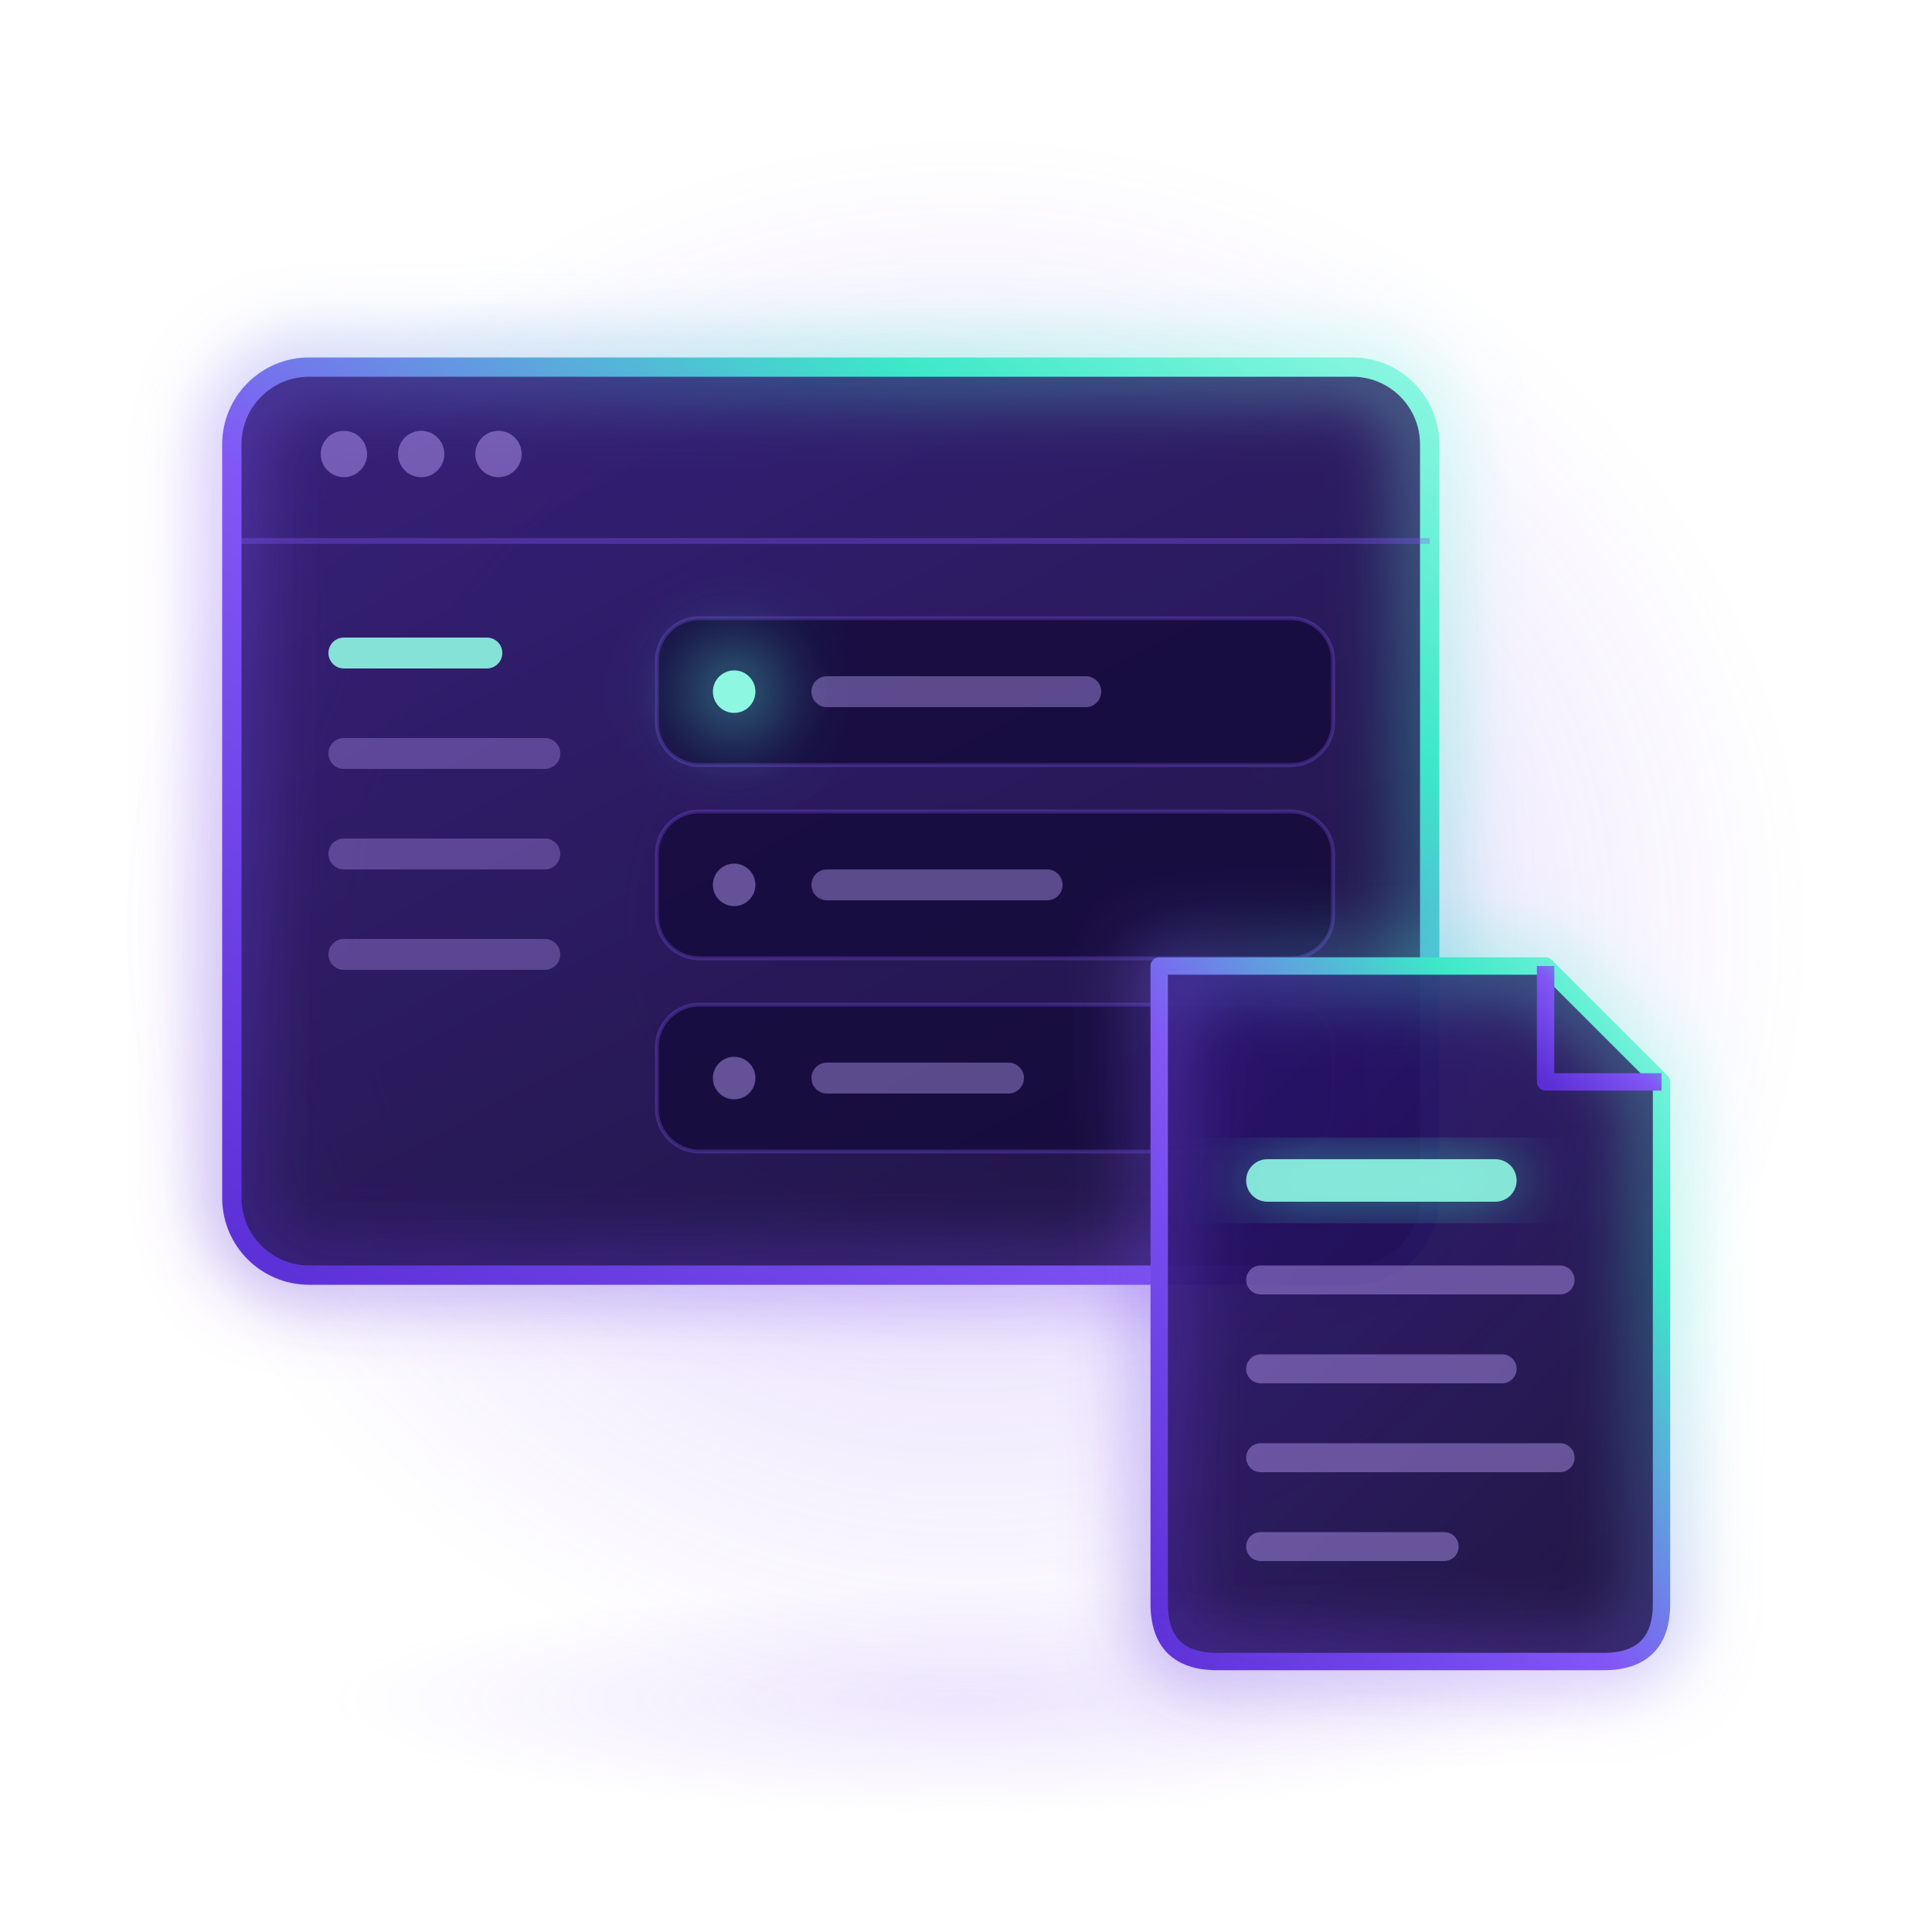
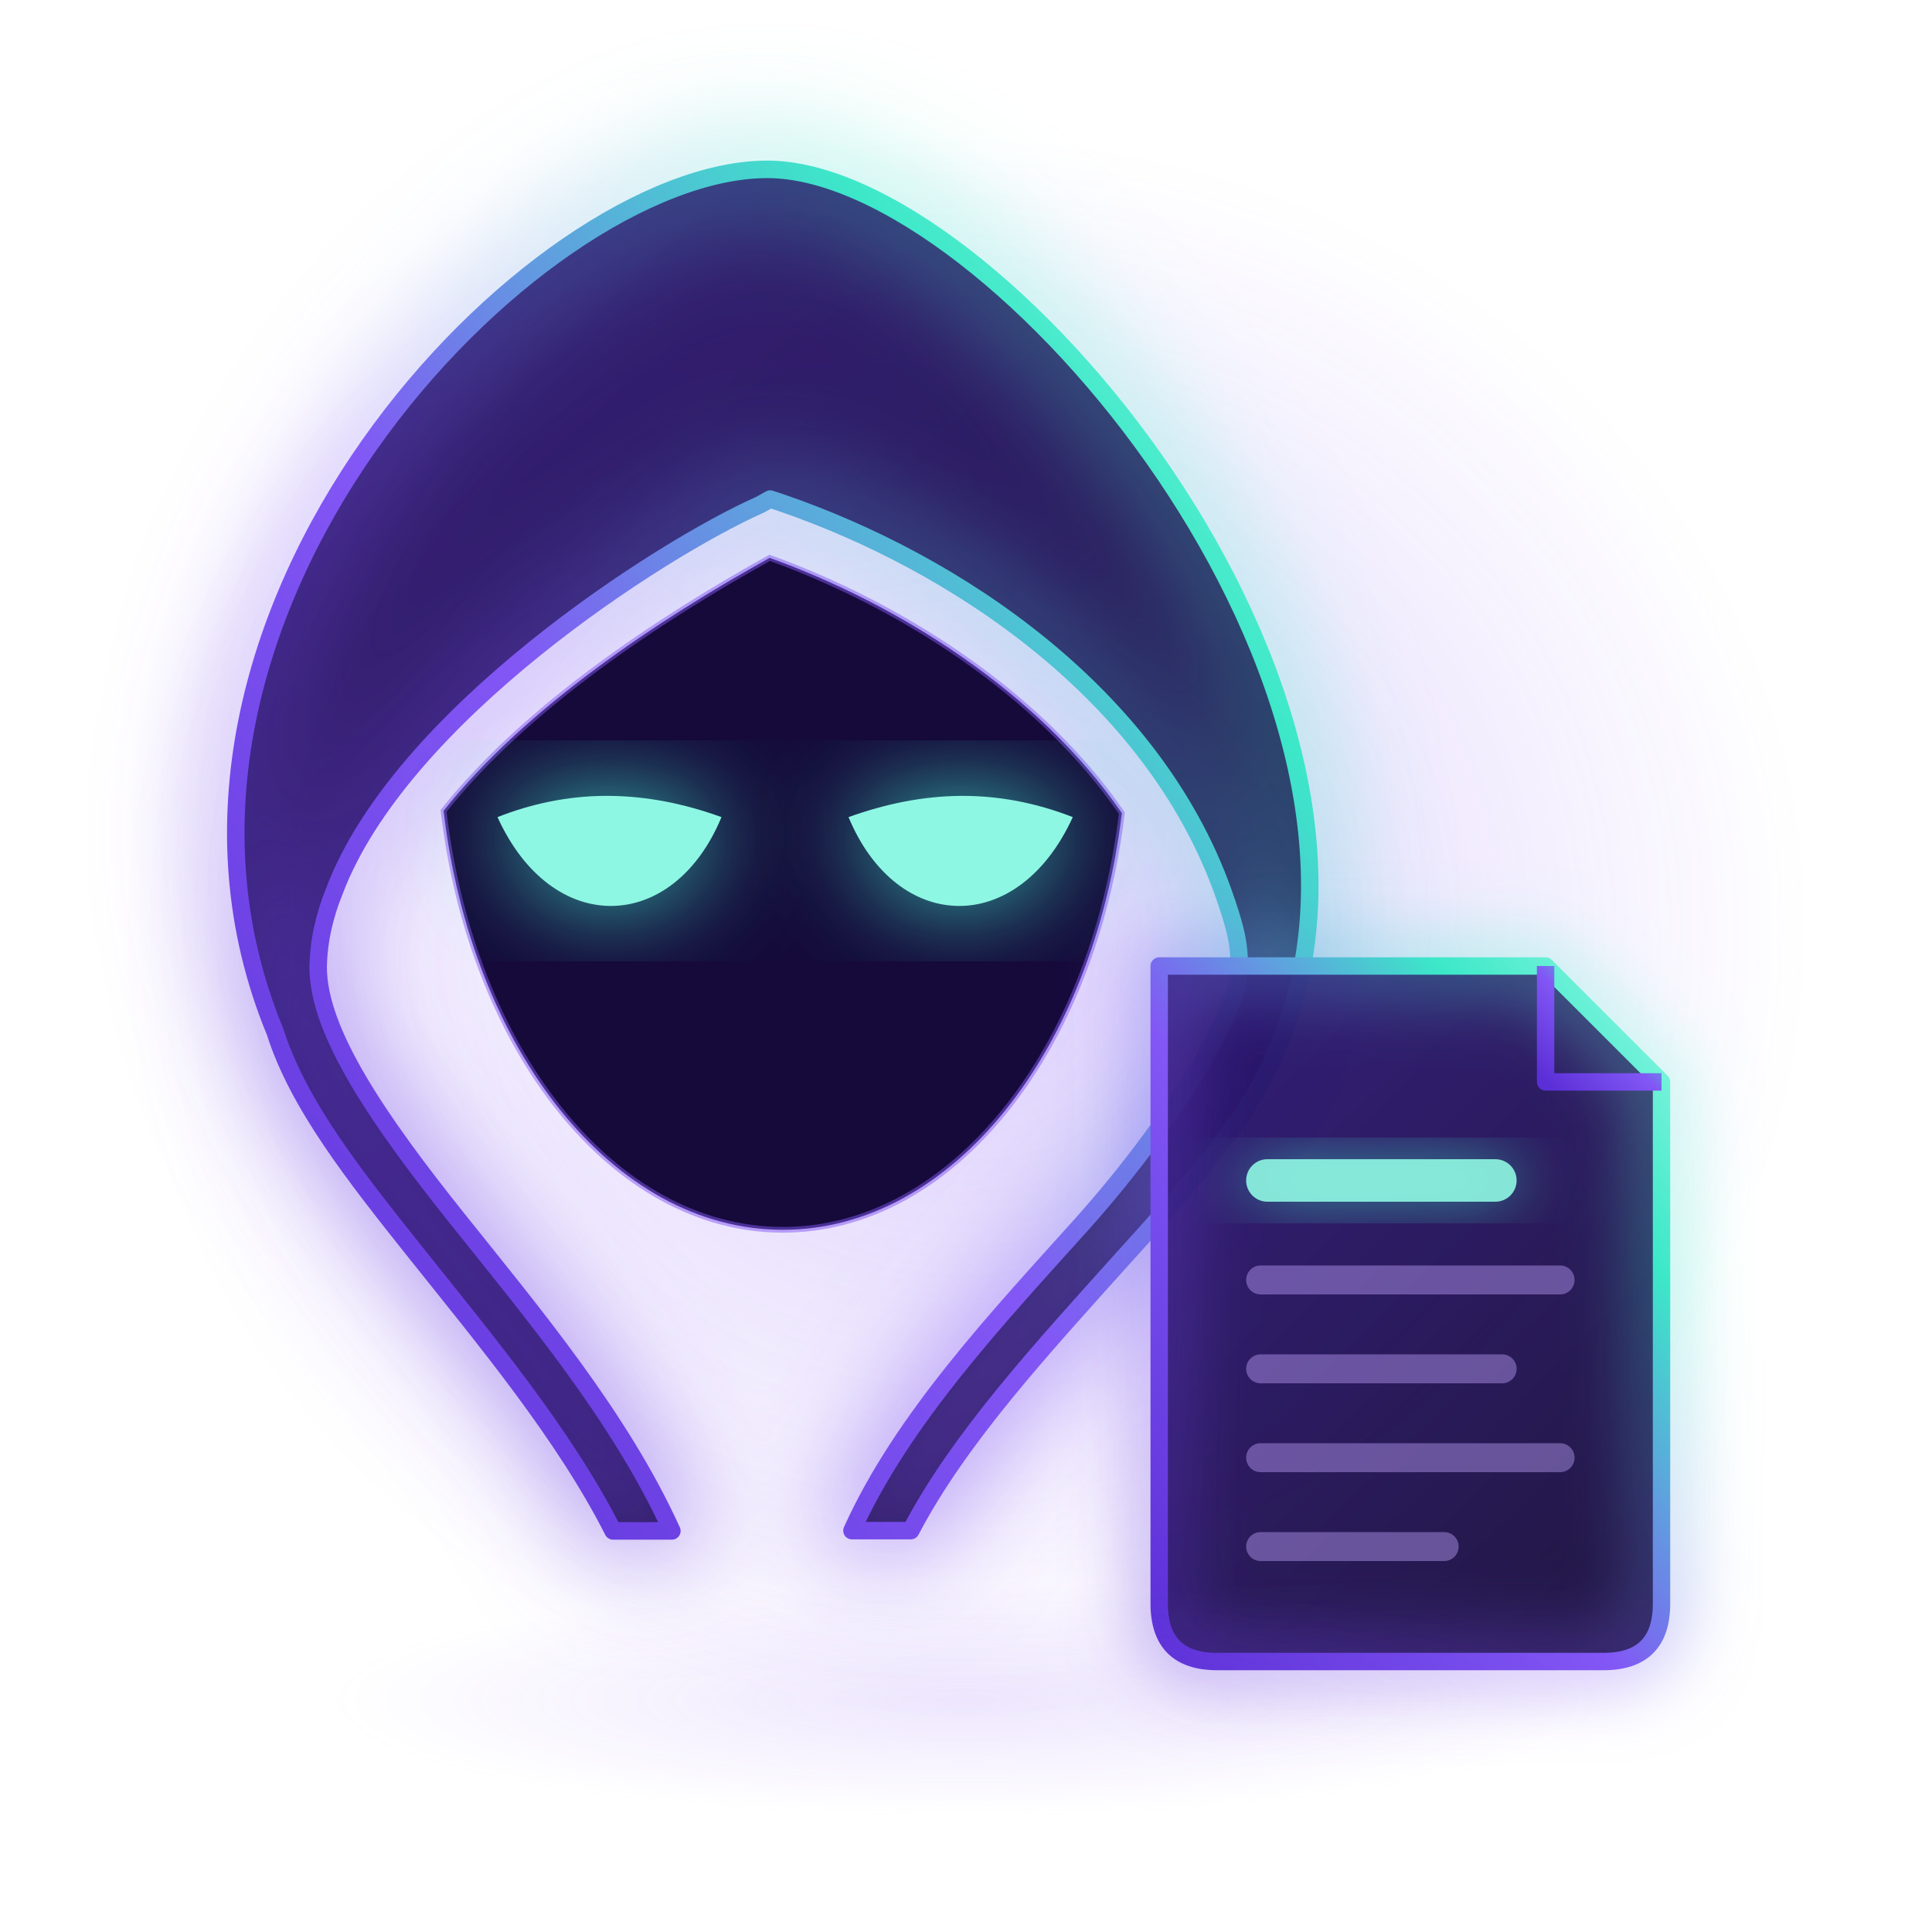
<svg xmlns="http://www.w3.org/2000/svg" viewBox="0 0 1000 1000" width="1000" height="1000">
  <defs>
    <linearGradient id="dhMgrDocsRim" x1="0" y1="1" x2="1" y2="0">
      <stop offset="0" stop-color="#5b2fd6" />
      <stop offset=".45" stop-color="#8257f5" />
      <stop offset=".78" stop-color="#3ce8c8" />
      <stop offset="1" stop-color="#8ef7e2" />
    </linearGradient>
    <linearGradient id="dhMgrDocsBody" x1=".15" y1="0" x2=".85" y2="1">
      <stop offset="0" stop-color="#2b1470" stop-opacity=".95" />
      <stop offset="1" stop-color="#150a3a" stop-opacity=".95" />
    </linearGradient>
    <linearGradient id="dhMgrDocsLane" x1="0" y1="0" x2="1" y2="0">
      <stop offset="0" stop-color="#8257f5" stop-opacity=".08" />
      <stop offset=".5" stop-color="#8257f5" stop-opacity=".55" />
      <stop offset="1" stop-color="#3ce8c8" stop-opacity=".08" />
    </linearGradient>
    <radialGradient id="dhMgrDocsAmbient" cx=".5" cy=".5" r=".5">
      <stop offset="0" stop-color="#8b5cf6" stop-opacity=".3" />
      <stop offset="1" stop-color="#8b5cf6" stop-opacity="0" />
    </radialGradient>
    <radialGradient id="dhMgrDocsGlow" cx=".5" cy=".5" r=".5">
      <stop offset="0" stop-color="#8ef7e2" stop-opacity=".95" />
      <stop offset=".45" stop-color="#3ce8c8" stop-opacity=".6" />
      <stop offset="1" stop-color="#22b6d6" stop-opacity="0" />
    </radialGradient>
    <filter id="dhMgrDocsSoft" x="-50%" y="-50%" width="200%" height="200%">
      <feGaussianBlur stdDeviation="18" />
    </filter>
    <filter id="dhMgrDocsSofter" x="-60%" y="-60%" width="220%" height="220%">
      <feGaussianBlur stdDeviation="52" />
    </filter>
  </defs>
  <ellipse cx="500" cy="480" rx="440" ry="410" fill="url(#dhMgrDocsAmbient)" opacity="1.0" />
-   <rect x="120" y="190" width="620" height="470" rx="40" fill="url(#dhMgrDocsBody)" stroke="#8257f5" stroke-opacity=".35" stroke-width="2" />
-   <rect x="120" y="190" width="620" height="470" rx="40" fill="none" stroke="url(#dhMgrDocsRim)" stroke-width="22" filter="url(#dhMgrDocsSoft)" opacity=".5" />
-   <rect x="120" y="190" width="620" height="470" rx="40" fill="none" stroke="url(#dhMgrDocsRim)" stroke-width="10" stroke-linejoin="round" />
-   <path d="M 120 280 H 740" stroke="#8257f5" stroke-opacity=".35" stroke-width="3" />
-   <circle cx="178" cy="235" r="12" fill="#c0a4ff" opacity=".45" />
-   <circle cx="218" cy="235" r="12" fill="#c0a4ff" opacity=".45" />
-   <circle cx="258" cy="235" r="12" fill="#c0a4ff" opacity=".45" />
-   <rect x="170" y="330" width="90" height="16" rx="8" fill="#8ef7e2" opacity="0.9" />
-   <rect x="170" y="382" width="120" height="16" rx="8" fill="#c0a4ff" opacity="0.32" />
-   <rect x="170" y="434" width="120" height="16" rx="8" fill="#c0a4ff" opacity="0.32" />
-   <rect x="170" y="486" width="120" height="16" rx="8" fill="#c0a4ff" opacity="0.32" />
-   <rect x="340" y="320" width="350" height="76" rx="22" fill="#150a3a" fill-opacity=".8" stroke="#8257f5" stroke-opacity=".3" stroke-width="2" />
-   <circle cx="380" cy="358" r="35" fill="url(#dhMgrDocsGlow)" filter="url(#dhMgrDocsSoft)" opacity=".7" />
-   <circle cx="380" cy="358" r="11" fill="#8ef7e2" />
-   <rect x="420" y="350" width="150" height="16" rx="8" fill="#c0a4ff" opacity="0.4" />
-   <rect x="340" y="420" width="350" height="76" rx="22" fill="#150a3a" fill-opacity=".8" stroke="#8257f5" stroke-opacity=".3" stroke-width="2" />
-   <circle cx="380" cy="458" r="11" fill="#c0a4ff" opacity=".45" />
-   <rect x="420" y="450" width="130" height="16" rx="8" fill="#c0a4ff" opacity="0.4" />
-   <rect x="340" y="520" width="350" height="76" rx="22" fill="#150a3a" fill-opacity=".8" stroke="#8257f5" stroke-opacity=".3" stroke-width="2" />
-   <circle cx="380" cy="558" r="11" fill="#c0a4ff" opacity=".45" />
-   <rect x="420" y="550" width="110" height="16" rx="8" fill="#c0a4ff" opacity="0.4" />
+   <path transform="translate(20.0 60.0) scale(1.4844)" d="M254.1 18.63c-81.4 0-231.43 155.97-171.63 300.77 8 25.3 27.83 50.4 49.13 77.1 24.4 30.6 51.6 63.2 68.7 96.9h20.5c-18.1-39.8-48.5-75.9-74.6-108.6-27.4-34.3-48.73-65.2-48.73-87.9.1-9.1 2.23-18.1 5.53-26.3 23-61.4 114-119.7 148.5-135l3.6-2 3.9 1.3c60.9 20.9 129.3 66.7 154 135.7 4.1 11.7 5.9 18 5.6 27.3-.5 15.8-24.5 54.7-55 88.7-29.1 32.4-62.4 67.7-80 106.7h20.5c16.8-32.2 46.2-64 73.3-94.2 23.2-25.6 45.3-50 54.9-74.8 52.9-124-99.2-305.67-178.2-305.67z" fill="url(#dhMgrDocsBody)" stroke="#8257f5" stroke-opacity=".35" stroke-width="2" />
+   <path transform="translate(20.0 60.0) scale(1.4844)" d="M254.1 18.63c-81.4 0-231.43 155.97-171.63 300.77 8 25.3 27.83 50.4 49.13 77.1 24.4 30.6 51.6 63.2 68.7 96.9h20.5c-18.1-39.8-48.5-75.9-74.6-108.6-27.4-34.3-48.73-65.2-48.73-87.9.1-9.1 2.23-18.1 5.53-26.3 23-61.4 114-119.7 148.5-135l3.6-2 3.9 1.3c60.9 20.9 129.3 66.7 154 135.7 4.1 11.7 5.9 18 5.6 27.3-.5 15.8-24.5 54.7-55 88.7-29.1 32.4-62.4 67.7-80 106.7h20.5c16.8-32.2 46.2-64 73.3-94.2 23.2-25.6 45.3-50 54.9-74.8 52.9-124-99.2-305.67-178.2-305.67z" fill="none" stroke="url(#dhMgrDocsRim)" stroke-width="18.1" filter="url(#dhMgrDocsSoft)" opacity=".5" />
+   <path transform="translate(20.0 60.0) scale(1.4844)" d="M254.1 18.63c-81.4 0-231.43 155.97-171.63 300.77 8 25.3 27.83 50.4 49.13 77.1 24.4 30.6 51.6 63.2 68.7 96.9h20.5c-18.1-39.8-48.5-75.9-74.6-108.6-27.4-34.3-48.73-65.2-48.73-87.9.1-9.1 2.23-18.1 5.53-26.3 23-61.4 114-119.7 148.5-135l3.6-2 3.9 1.3c60.9 20.9 129.3 66.7 154 135.7 4.1 11.7 5.9 18 5.6 27.3-.5 15.8-24.5 54.7-55 88.7-29.1 32.4-62.4 67.7-80 106.7h20.5c16.8-32.2 46.2-64 73.3-94.2 23.2-25.6 45.3-50 54.9-74.8 52.9-124-99.2-305.67-178.2-305.67z" fill="none" stroke="url(#dhMgrDocsRim)" stroke-width="6.1" stroke-linejoin="round" />
+   <path transform="translate(20.0 60.0) scale(1.4844)" d="M254.9 154.1c-38.7 21.5-85.1 52.2-113.7 88.2 9.7 83 59 146.1 118.3 146.1 59.2 0 108.3-62.7 118.2-145.3-28.9-42.1-78-72.9-122.8-89z" fill="#150a3a" stroke="#8257f5" stroke-opacity=".5" stroke-width="2.0" />
+   <path transform="translate(20.0 60.0) scale(1.4844)" d="M196.6 237.1h2.4c13.1.1 26.1 2.7 39.1 7.4-16.8 40.6-59 42-78.1 0 12.2-4.8 24.4-7.2 36.6-7.4z" fill="#3ce8c9" filter="url(#dhMgrDocsSoft)" opacity=".85" />
+   <path transform="translate(20.0 60.0) scale(1.4844)" d="M196.6 237.1h2.4c13.1.1 26.1 2.7 39.1 7.4-16.8 40.6-59 42-78.1 0 12.2-4.8 24.4-7.2 36.6-7.4z" fill="#8ef7e3" />
+   <path transform="translate(20.0 60.0) scale(1.4844)" d="M321.5 237.1c13-.1 26 2.3 39.1 7.4-19.2 42-61.3 40.6-78.2 0 13.1-4.7 26.1-7.3 39.1-7.4z" fill="#3ce8c9" filter="url(#dhMgrDocsSoft)" opacity=".85" />
+   <path transform="translate(20.0 60.0) scale(1.4844)" d="M321.5 237.1c13-.1 26 2.3 39.1 7.4-19.2 42-61.3 40.6-78.2 0 13.1-4.7 26.1-7.3 39.1-7.4z" fill="#8ef7e3" />
  <path d="M 600 500 H 800 L 860 560 V 830 Q 860 860 830 860 H 630 Q 600 860 600 830 Z" fill="url(#dhMgrDocsBody)" stroke="#8257f5" stroke-opacity=".35" stroke-width="2" />
  <path d="M 600 500 H 800 L 860 560 V 830 Q 860 860 830 860 H 630 Q 600 860 600 830 Z" fill="none" stroke="url(#dhMgrDocsRim)" stroke-width="21" filter="url(#dhMgrDocsSoft)" opacity=".5" />
  <path d="M 600 500 H 800 L 860 560 V 830 Q 860 860 830 860 H 630 Q 600 860 600 830 Z" fill="none" stroke="url(#dhMgrDocsRim)" stroke-width="9" stroke-linejoin="round" />
  <path d="M 800 500 V 560 H 860" fill="none" stroke="url(#dhMgrDocsRim)" stroke-width="9" stroke-linejoin="round" />
  <rect x="645" y="600" width="140" height="22" rx="11" fill="#3ce8c8" filter="url(#dhMgrDocsSoft)" opacity=".7" />
  <rect x="645" y="600" width="140" height="22" rx="11" fill="#8ef7e2" opacity="0.9" />
  <rect x="645" y="655" width="170" height="15" rx="7.5" fill="#c0a4ff" opacity="0.42" />
  <rect x="645" y="701" width="140" height="15" rx="7.5" fill="#c0a4ff" opacity="0.42" />
  <rect x="645" y="747" width="170" height="15" rx="7.5" fill="#c0a4ff" opacity="0.42" />
  <rect x="645" y="793" width="110" height="15" rx="7.5" fill="#c0a4ff" opacity="0.42" />
  <ellipse cx="500" cy="880" rx="330" ry="60" fill="url(#dhMgrDocsAmbient)" opacity="0.5" />
</svg>
